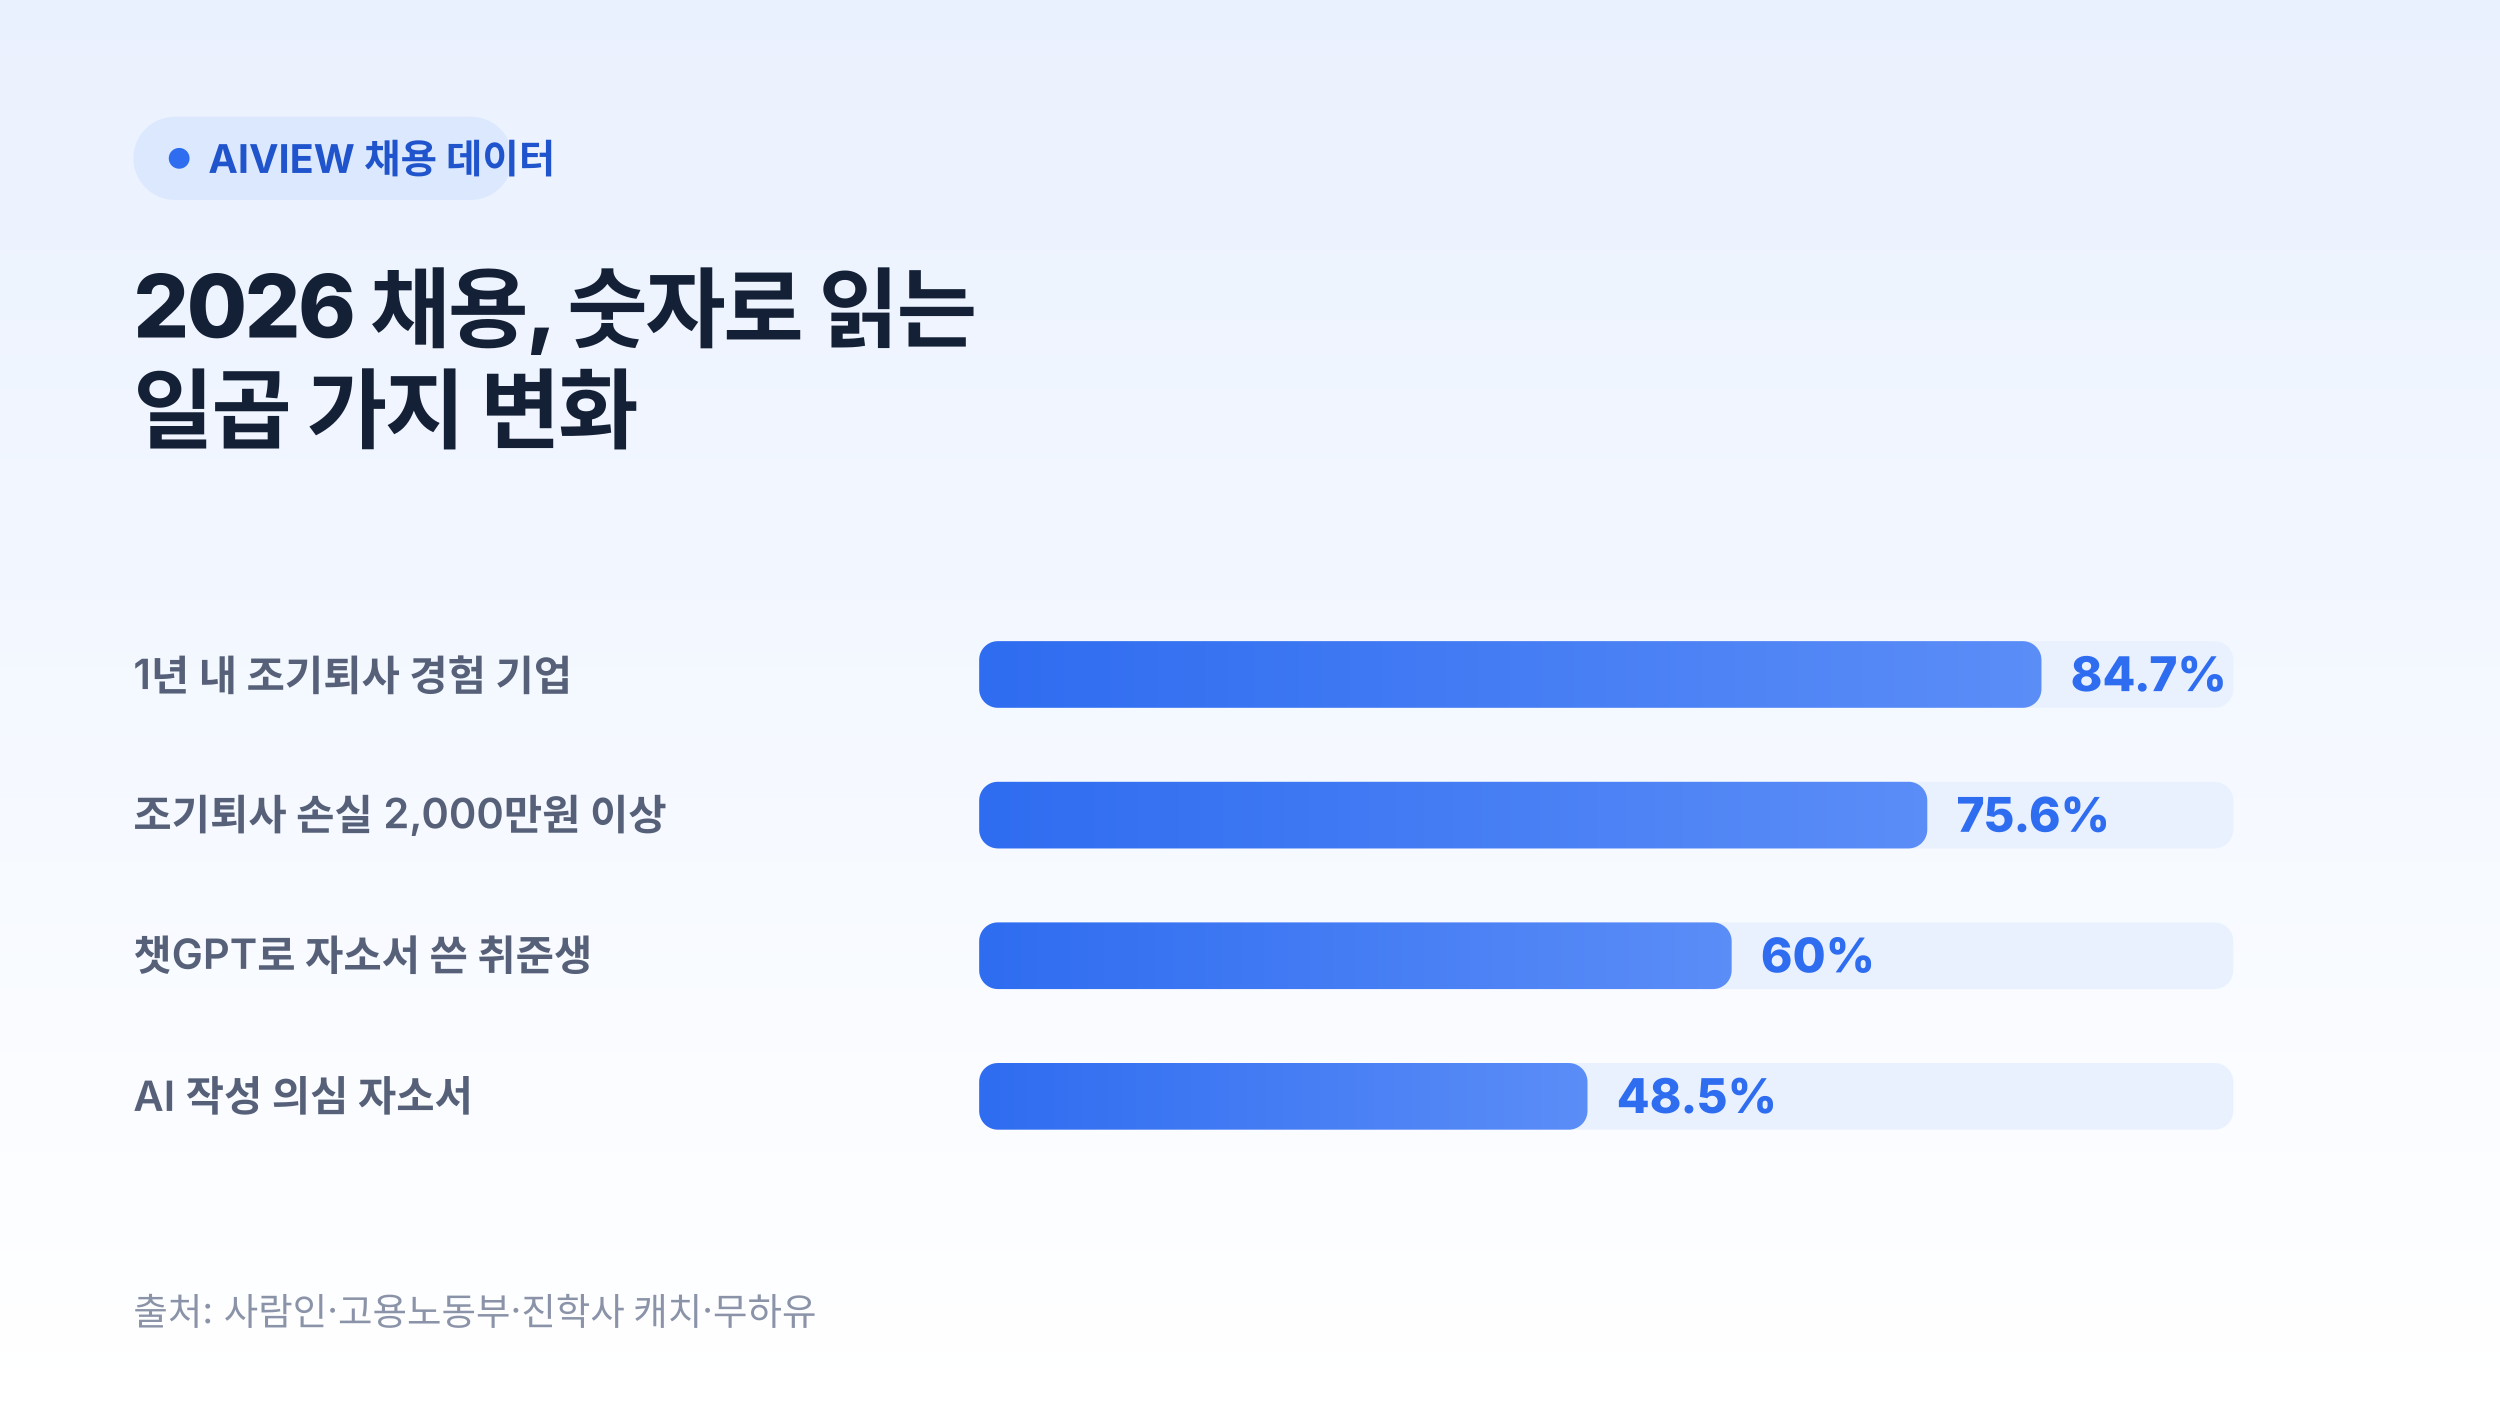
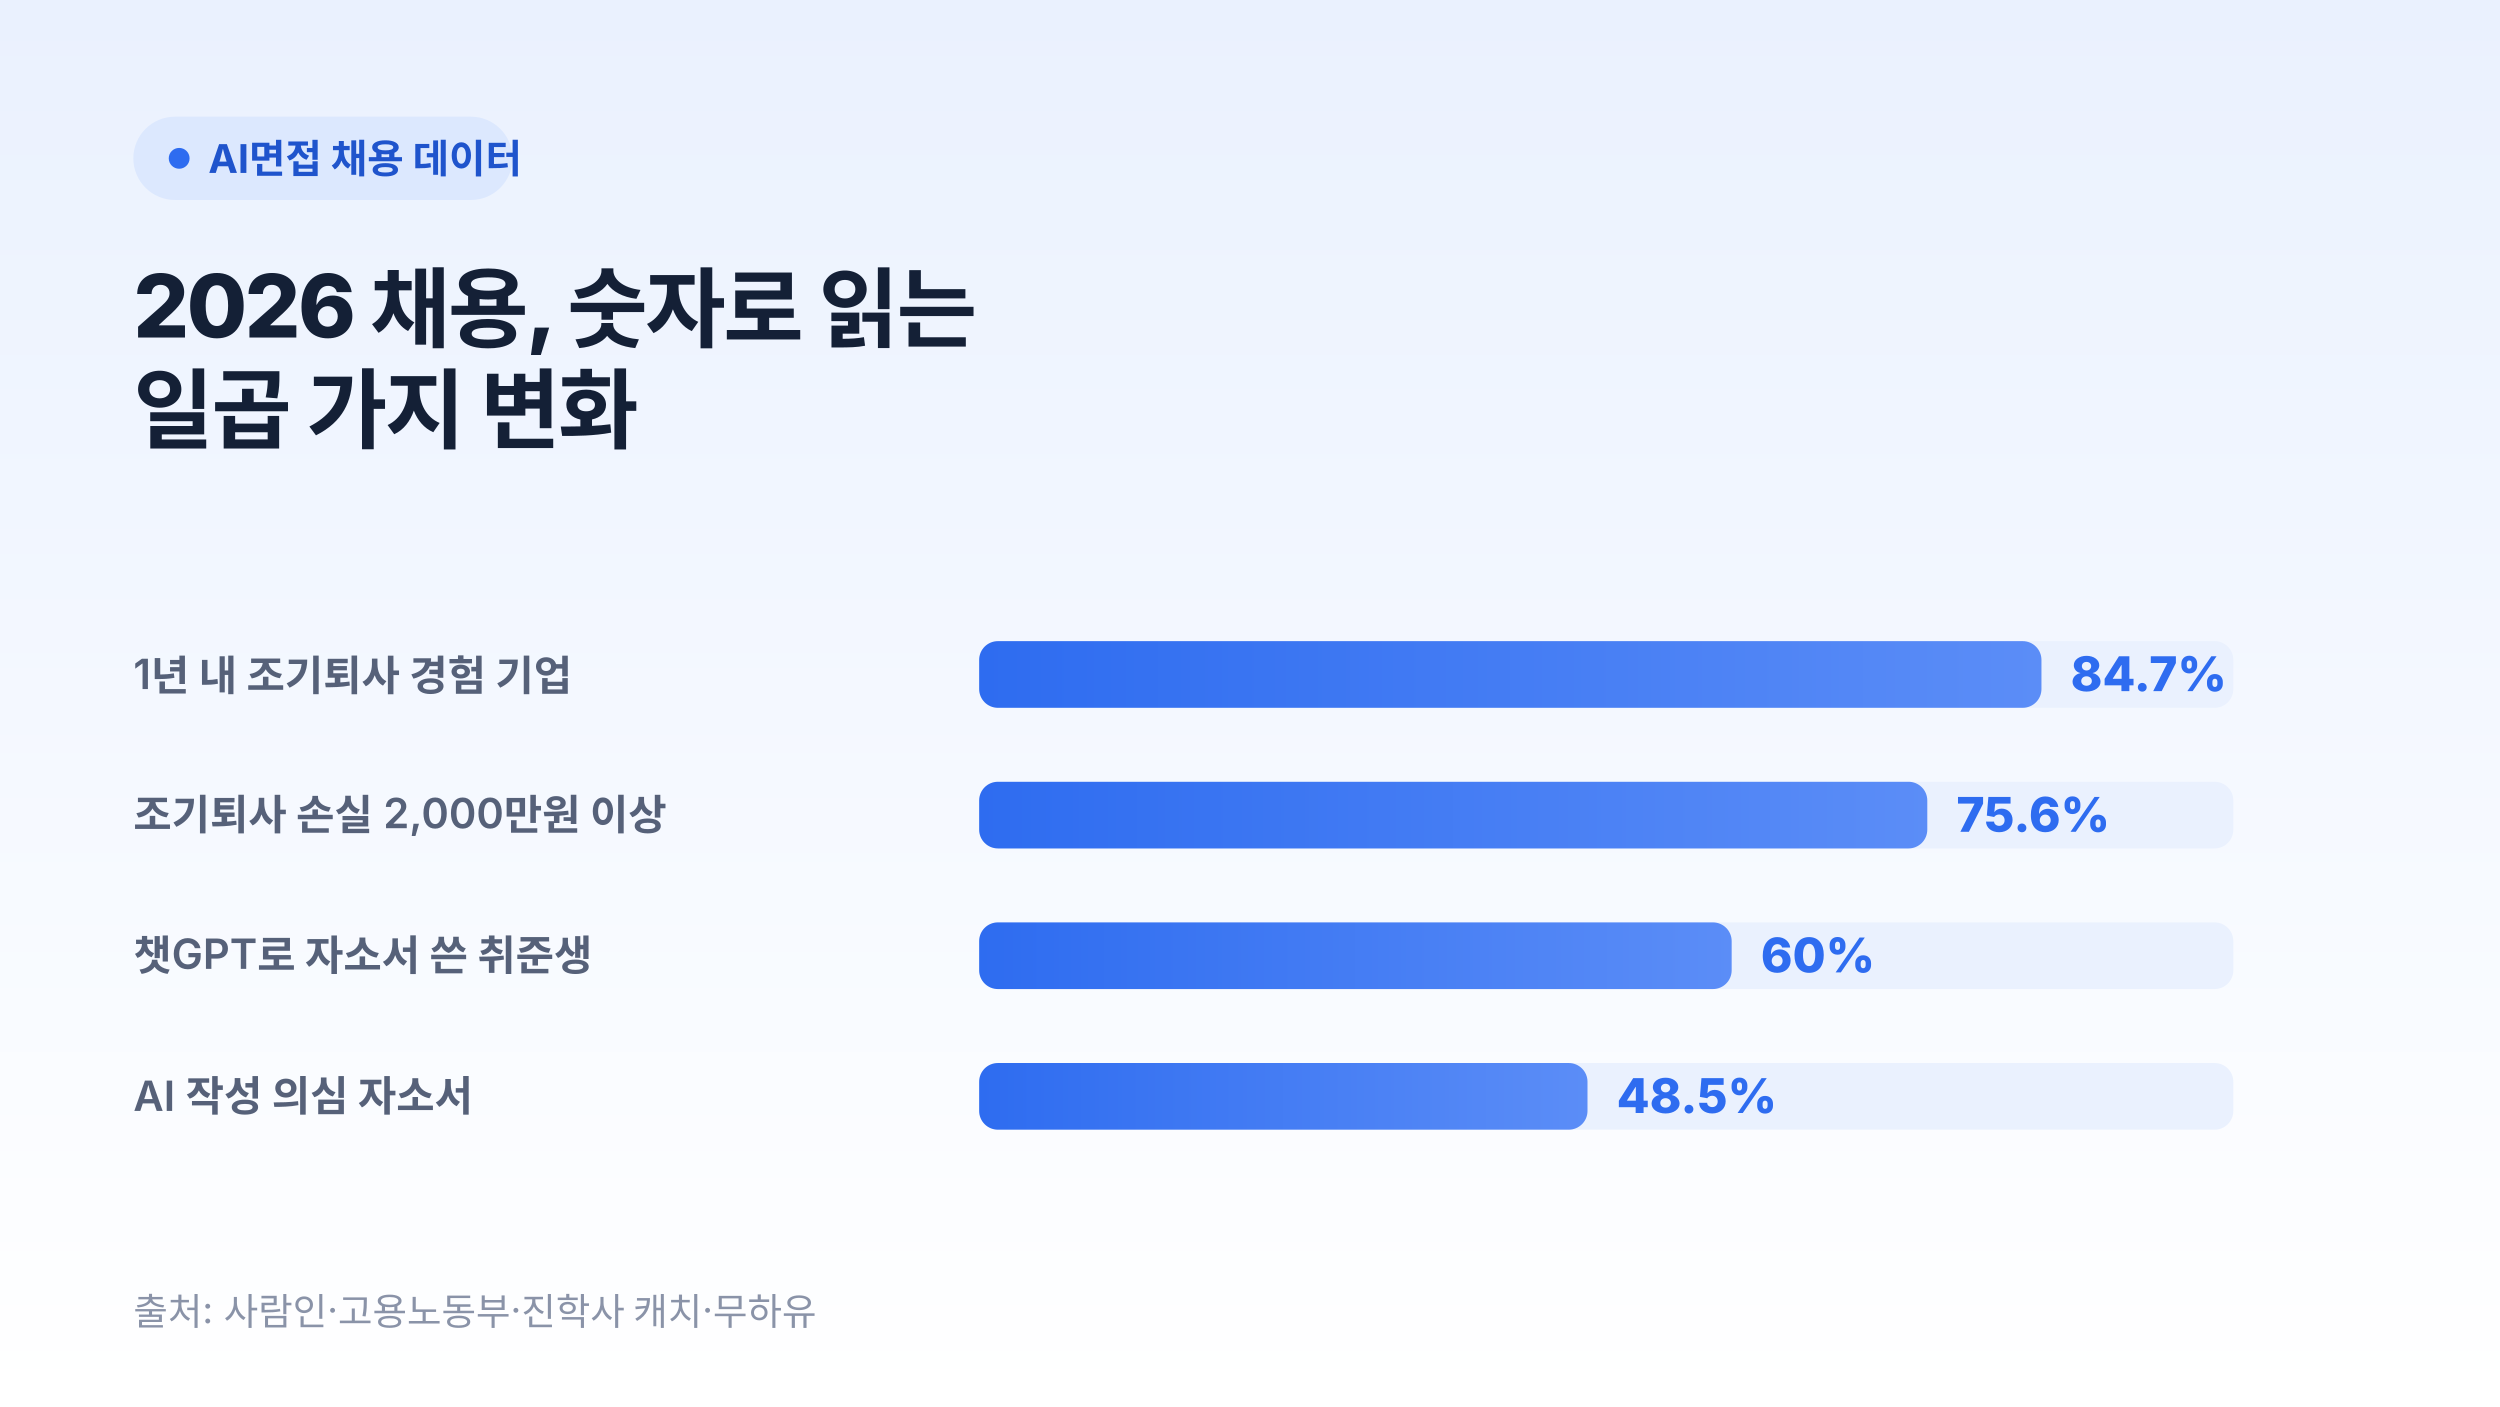
<svg xmlns="http://www.w3.org/2000/svg" viewBox="0 0 1200 675" font-family="Pretendard, 'Apple SD Gothic Neo', -apple-system, BlinkMacSystemFont, sans-serif">
  <defs>
    <linearGradient id="bg" x1="0" y1="0" x2="0" y2="1">
      <stop offset="0" stop-color="#EAF1FE" />
      <stop offset="0.5" stop-color="#F4F8FF" />
      <stop offset="1" stop-color="#FFFFFF" />
    </linearGradient>
    <linearGradient id="bar" x1="0" y1="0" x2="1" y2="0">
      <stop offset="0" stop-color="#2E6CF0" />
      <stop offset="1" stop-color="#5B8DF7" />
    </linearGradient>
    <linearGradient id="barv" x1="0" y1="1" x2="0" y2="0">
      <stop offset="0" stop-color="#2E6CF0" />
      <stop offset="1" stop-color="#5B8DF7" />
    </linearGradient>
  </defs>
  <rect width="1200" height="675" fill="url(#bg)" />
  <rect x="64" y="56" width="182" height="40" rx="20" fill="#DCE8FE" />
  <circle cx="86" cy="76" r="5" fill="#2E6CF0" />
-   <text x="100" y="83" font-size="19" font-weight="700" fill="#1F54CC">AIVIEW 채용 데이터</text>
+   <text x="100" y="83" font-size="19" font-weight="700" fill="#1F54CC">AI면접 채용 데이터</text>
  <text x="64" y="162" font-size="42" font-weight="800" fill="#142036" letter-spacing="-1.2">2026 채용, 숫자로 읽는</text>
  <text x="64" y="212" font-size="42" font-weight="800" fill="#142036" letter-spacing="-1.2">일곱 가지 변화</text>
  <text x="64" y="330.75" font-size="20" font-weight="600" fill="#566179">1년 내 조기퇴사 경험 기업</text>
  <rect x="470" y="307.75" width="602" height="32" rx="9" fill="#EAF1FE" />
  <rect x="470" y="307.75" width="509.9" height="32" rx="9" fill="url(#bar)" />
  <text x="993.9" y="331.75" font-size="23" font-weight="800" fill="#2E6CF0">84.7%</text>
  <text x="64" y="398.25" font-size="20" font-weight="600" fill="#566179">조기퇴사 손실 2,000만원 이상</text>
  <rect x="470" y="375.25" width="602" height="32" rx="9" fill="#EAF1FE" />
  <rect x="470" y="375.25" width="455.1" height="32" rx="9" fill="url(#bar)" />
  <text x="939.1" y="399.25" font-size="23" font-weight="800" fill="#2E6CF0">75.6%</text>
  <text x="64" y="465.75" font-size="20" font-weight="600" fill="#566179">챗GPT로 자소서 쓴 취준생</text>
  <rect x="470" y="442.75" width="602" height="32" rx="9" fill="#EAF1FE" />
  <rect x="470" y="442.75" width="361.2" height="32" rx="9" fill="url(#bar)" />
  <text x="845.2" y="466.75" font-size="23" font-weight="800" fill="#2E6CF0">60%</text>
  <text x="64" y="533.25" font-size="20" font-weight="600" fill="#566179">AI 작성 의심 자소서</text>
  <rect x="470" y="510.25" width="602" height="32" rx="9" fill="#EAF1FE" />
  <rect x="470" y="510.25" width="292.0" height="32" rx="9" fill="url(#bar)" />
  <text x="776.0" y="534.25" font-size="23" font-weight="800" fill="#2E6CF0">48.5%</text>
  <text x="64" y="636" font-size="18" fill="#8A93A8">출처: 사람인·고용노동부·진학사 캐치·무하유</text>
</svg>
